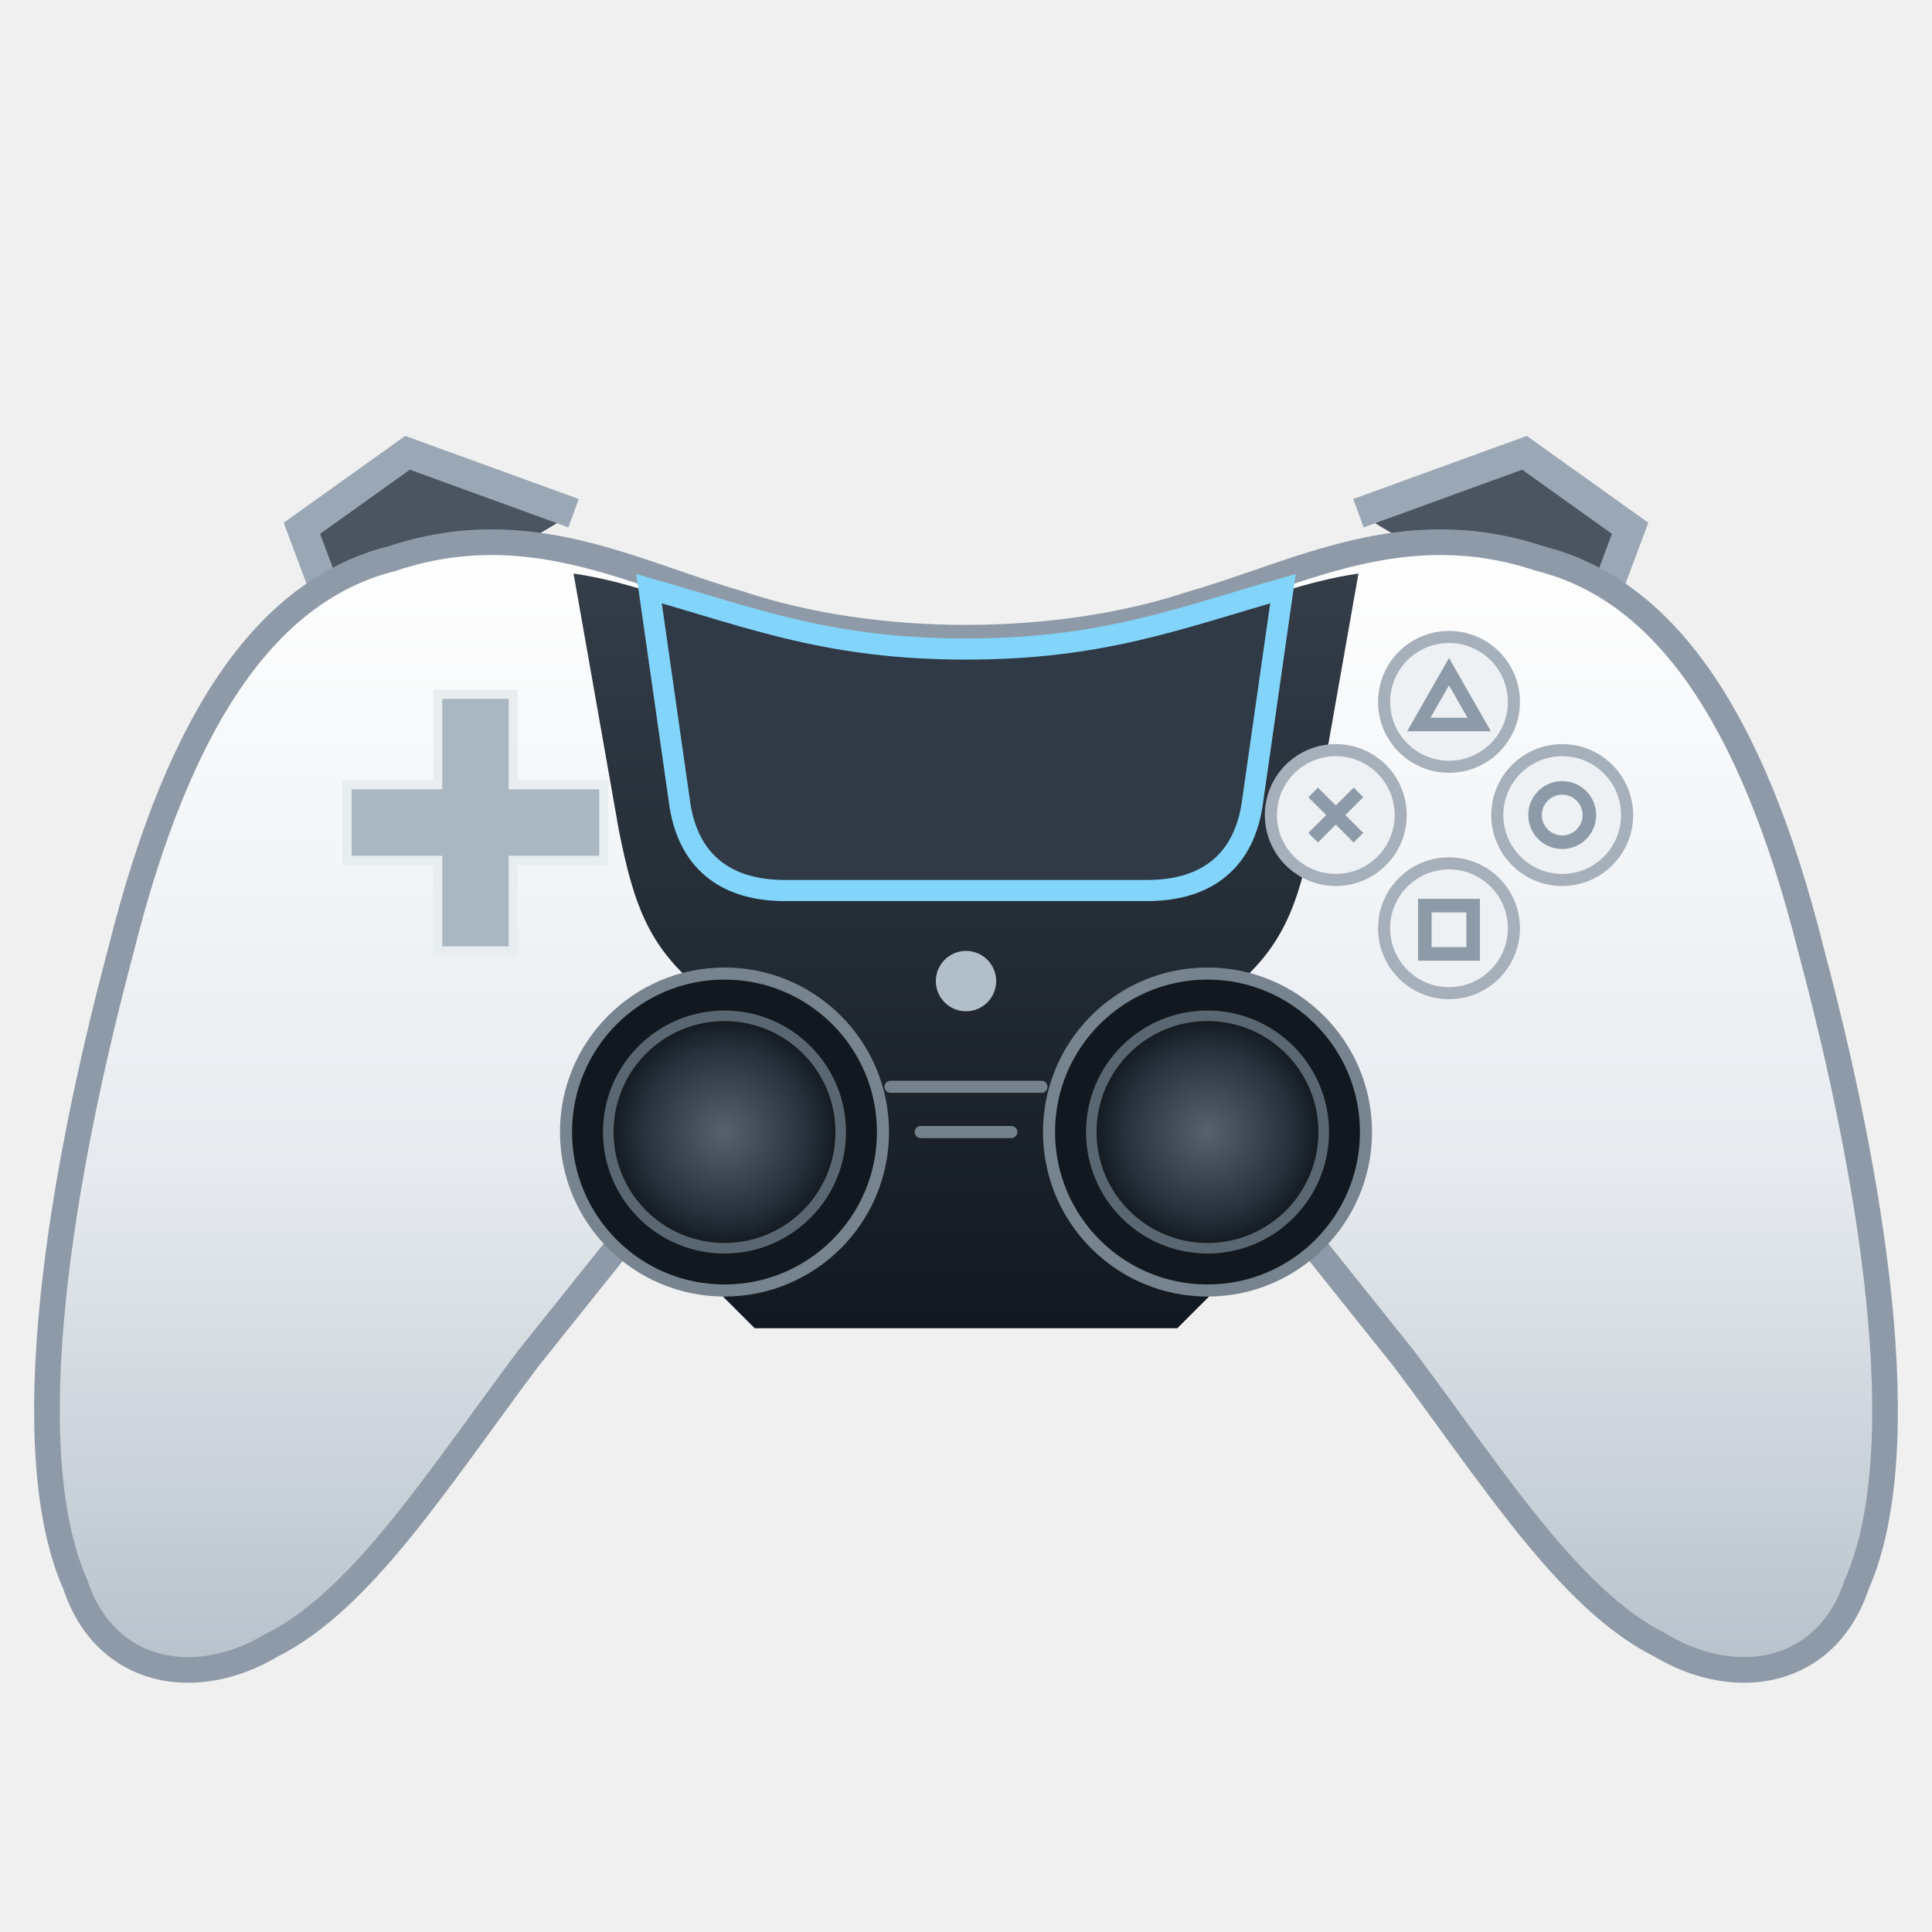
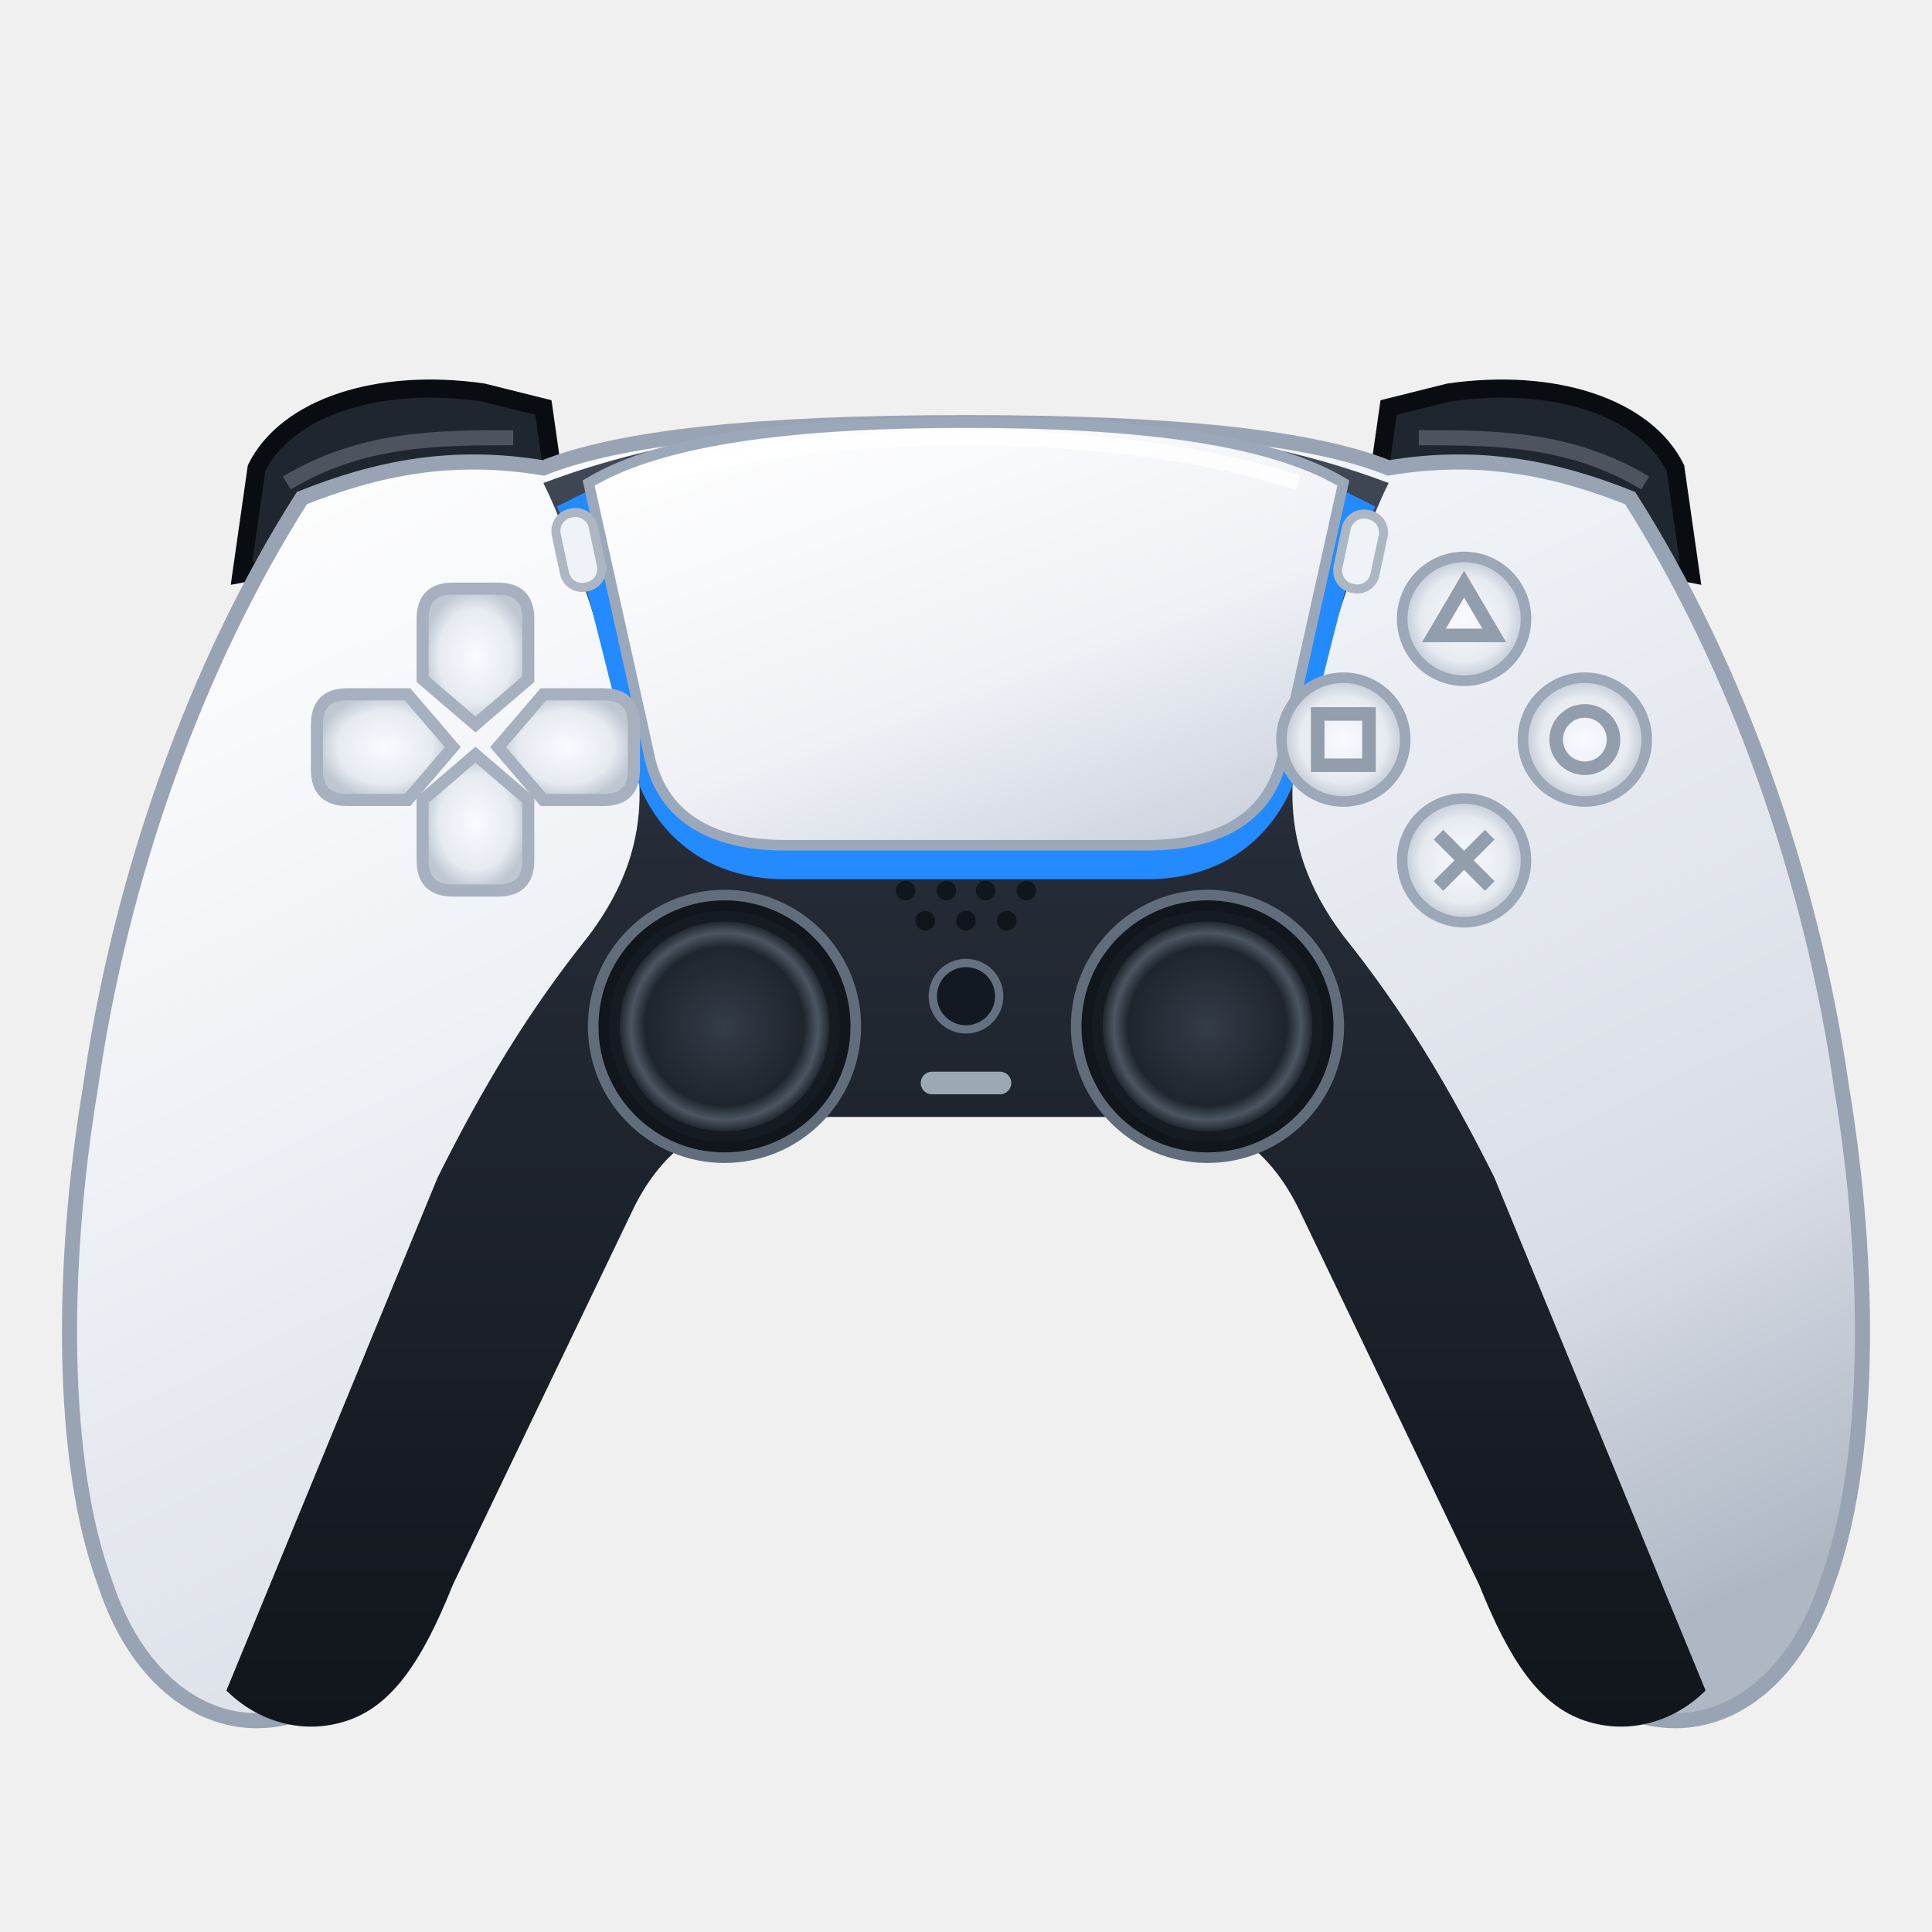
<svg xmlns="http://www.w3.org/2000/svg" width="128" height="128" viewBox="0 0 128 128">
  <defs>
-     <linearGradient id="shell" x1="0" x2="0" y1="0" y2="1">
-       <stop stop-color="#ffffff" />
-       <stop offset=".55" stop-color="#e7ebef" />
-       <stop offset="1" stop-color="#b8c2cc" />
+     <linearGradient id="shell" x1=".12" y1="0" x2=".78" y2="1">
+       <stop stop-color="#fff" />
+       <stop offset=".38" stop-color="#edf0f5" />
+       <stop offset=".78" stop-color="#d9dde6" />
+       <stop offset="1" stop-color="#aeb8c5" />
    </linearGradient>
-     <linearGradient id="center" x1="0" x2="0" y1="0" y2="1">
-       <stop stop-color="#343d48" />
-       <stop offset="1" stop-color="#111820" />
+     <linearGradient id="plate" x1="0" y1="0" x2="0" y2="1">
+       <stop stop-color="#434b58" />
+       <stop offset=".32" stop-color="#252c37" />
+       <stop offset="1" stop-color="#11151c" />
+     </linearGradient>
+     <linearGradient id="pad" x1=".15" y1="0" x2=".8" y2="1">
+       <stop stop-color="#fff" />
+       <stop offset=".6" stop-color="#eff1f6" />
+       <stop offset="1" stop-color="#cdd3df" />
    </linearGradient>
    <radialGradient id="stick">
-       <stop stop-color="#58626d" />
-       <stop offset=".73" stop-color="#26303a" />
-       <stop offset="1" stop-color="#11171d" />
+       <stop stop-color="#343c48" />
+       <stop offset=".72" stop-color="#1e252e" />
+       <stop offset=".85" stop-color="#4c5662" />
+       <stop offset="1" stop-color="#0d1219" />
+     </radialGradient>
+     <radialGradient id="button">
+       <stop stop-color="#f9fbff" />
+       <stop offset=".7" stop-color="#e6eaf1" />
+       <stop offset="1" stop-color="#bec7d2" />
    </radialGradient>
  </defs>
-   <path d="M23 43l-3-8 7-5 11 4M105 43l3-8-7-5-11 4" fill="#4a5561" stroke="#9aa7b4" stroke-width="2" />
-   <path d="M26 37c-8 2-14 10-18 26C4 78 1 96 5 105c2 6 8 7 13 4 6-3 11-11 17-19l8-10h42l8 10c6 8 11 16 17 19 5 3 11 2 13-4 4-9 1-27-3-42-4-16-10-24-18-26-9-3-16 1-23 3-9 3-21 3-30 0-7-2-14-6-23-3Z" fill="url(#shell)" stroke="#8e9aa7" stroke-width="1.7" />
-   <path d="M38 38c7 1 12 5 26 5s19-4 26-5l-3 17c-1 5-2 8-6 11l-6 5 10 10-7 7H50l-7-7 10-10-6-5c-4-3-5-6-6-11Z" fill="url(#center)" />
-   <path d="M43 39c7 2 12 4 21 4s14-2 21-4l-2 14c-.5 4-3 6-7 6H52c-4 0-6.5-2-7-6Z" fill="#303a46" stroke="#83d4fa" stroke-width="1.4" />
-   <path d="M29 46h5v6h6v5h-6v6h-5v-6h-6v-5h6Z" fill="#aab6c0" stroke="#e8edf0" stroke-width=".6" />
-   <g fill="#edf1f3" stroke="#a5b0bb" stroke-width=".8">
-     <circle cx="96" cy="46.5" r="4.3" />
-     <circle cx="103.5" cy="54" r="4.3" />
-     <circle cx="88.5" cy="54" r="4.3" />
-     <circle cx="96" cy="61.5" r="4.3" />
+   <path d="M17 31c2-4 8-6 15-5l4 1 1 7-21 4Zm74 3 1-7 4-1c7-1 13 1 15 5l1 7Z" fill="#202630" stroke="#090c11" stroke-width="1.2" />
+   <path d="M19 32c5-3 10-3 15-3m60 0c5 0 10 0 15 3" fill="none" stroke="#798290" opacity=".5" />
+   <path d="M20 33c5-2 10-3 16-2 5-2 14-3 28-3s23 1 28 3c6-1 11 0 16 2 7 11 12 25 14 39 2 12 2 25-1 33-2 6-6 9-10 9-5 0-8-4-11-11L88 79c-2-4-5-6-9-6H49c-4 0-7 2-9 6l-12 24c-3 7-6 11-11 11-4 0-8-3-10-9-3-8-3-21-1-33 2-14 7-28 14-39Z" fill="url(#shell)" stroke="#98a4b4" stroke-width="1" />
+   <path d="M36 32c2 4 4 11 6 17 1 5 0 9-3 13-4 5-7 10-10 16l-14 34c2 2 5 3 8 2 3-1 5-4 7-9l12-25c2-4 5-6 9-6h26c4 0 7 2 9 6l12 25c2 5 4 8 7 9 3 1 6 0 8-2L99 78c-3-6-6-11-10-16-3-4-4-8-3-13 2-6 4-13 6-17-8-3-16-4-28-4s-20 1-28 4Z" fill="url(#plate)" />
+   <path d="M38 33c2 4 3 10 5 17 1 4 4 7 9 7h24c5 0 8-3 9-7 2-7 3-13 5-17" fill="none" stroke="#238bff" stroke-width="2.5" />
+   <path d="M39 32c5-3 14-4 25-4s20 1 25 4l-4 18c-.8 4-4 6-9 6H52c-5 0-8.2-2-9-6Z" fill="url(#pad)" stroke="#9ba8ba" stroke-width=".7" />
+   <path d="M42 32c6-2 14-3 22-3s16 1 22 3" fill="none" stroke="#fff" opacity=".8" />
+   <g fill="url(#button)" stroke="#a6b0be" stroke-width=".8">
+     <path d="M28 41q0-2 2-2h3q2 0 2 2v4l-3.5 3-3.5-3Z" />
+     <path d="M28 57q0 2 2 2h3q2 0 2-2v-4l-3.5-3-3.5 3Z" />
+     <path d="M23 46q-2 0-2 2v3q0 2 2 2h4l3-3.5-3-3.5Z" />
+     <path d="M40 46q2 0 2 2v3q0 2-2 2h-4l-3-3.5 3-3.5Z" />
  </g>
-   <g fill="none" stroke="#8d9ba8" stroke-width=".9">
-     <path d="m96 44.5-2 3.5h4z" />
-     <circle cx="103.5" cy="54" r="1.8" />
-     <path d="m87 52.5 3 3m0-3-3 3" />
-     <path d="M94.4 60h3.2v3.2h-3.2z" />
+   <g fill="url(#button)" stroke="#9ca8b7" stroke-width=".7">
+     <circle cx="97" cy="41" r="4.1" />
+     <circle cx="105" cy="49" r="4.1" />
+     <circle cx="89" cy="49" r="4.1" />
+     <circle cx="97" cy="57" r="4.1" />
  </g>
-   <g fill="#111820" stroke="#77838e" stroke-width=".8">
-     <circle cx="48" cy="75" r="10.5" />
-     <circle cx="80" cy="75" r="10.5" />
+   <g fill="none" stroke="#929eab" stroke-width=".9">
+     <path d="m97 38.7-2 3.4h4Z" />
+     <circle cx="105" cy="49" r="1.9" />
+     <path d="M87.3 47.3h3.4v3.4h-3.4zM95.3 55.3l3.4 3.4m0-3.4-3.4 3.4" />
  </g>
-   <g fill="url(#stick)" stroke="#5a6671" stroke-width=".7">
-     <circle cx="48" cy="75" r="7.7" />
-     <circle cx="80" cy="75" r="7.7" />
+   <g fill="#11161d" stroke="#626d7b" stroke-width=".7">
+     <circle cx="48" cy="68" r="8.7" />
+     <circle cx="80" cy="68" r="8.7" />
  </g>
-   <circle cx="64" cy="65" r="2" fill="#b2bec8" />
-   <path d="M59 72h10m-8 3h6" stroke="#75828d" stroke-width=".8" stroke-linecap="round" />
+   <g fill="url(#stick)" stroke="#151b22" stroke-width=".7">
+     <circle cx="48" cy="68" r="7.3" />
+     <circle cx="80" cy="68" r="7.3" />
+   </g>
+   <g fill="#0b1016" opacity=".8">
+     <circle cx="60" cy="59" r=".65" />
+     <circle cx="62.7" cy="59" r=".65" />
+     <circle cx="65.3" cy="59" r=".65" />
+     <circle cx="68" cy="59" r=".65" />
+     <circle cx="61.3" cy="61" r=".65" />
+     <circle cx="64" cy="61" r=".65" />
+     <circle cx="66.7" cy="61" r=".65" />
+   </g>
+   <circle cx="64" cy="66" r="2.2" fill="#131921" stroke="#657181" stroke-width=".55" />
+   <rect x="61" y="71" width="6" height="1.5" rx=".75" fill="#9ca8b3" />
+   <g fill="#eff2f6" stroke="#acb7c3" stroke-width=".6">
+     <rect x="37" y="34" width="2.5" height="5" rx="1.2" transform="rotate(-12 38 36)" />
+     <rect x="89" y="34" width="2.5" height="5" rx="1.2" transform="rotate(12 90 36)" />
+   </g>
</svg>
